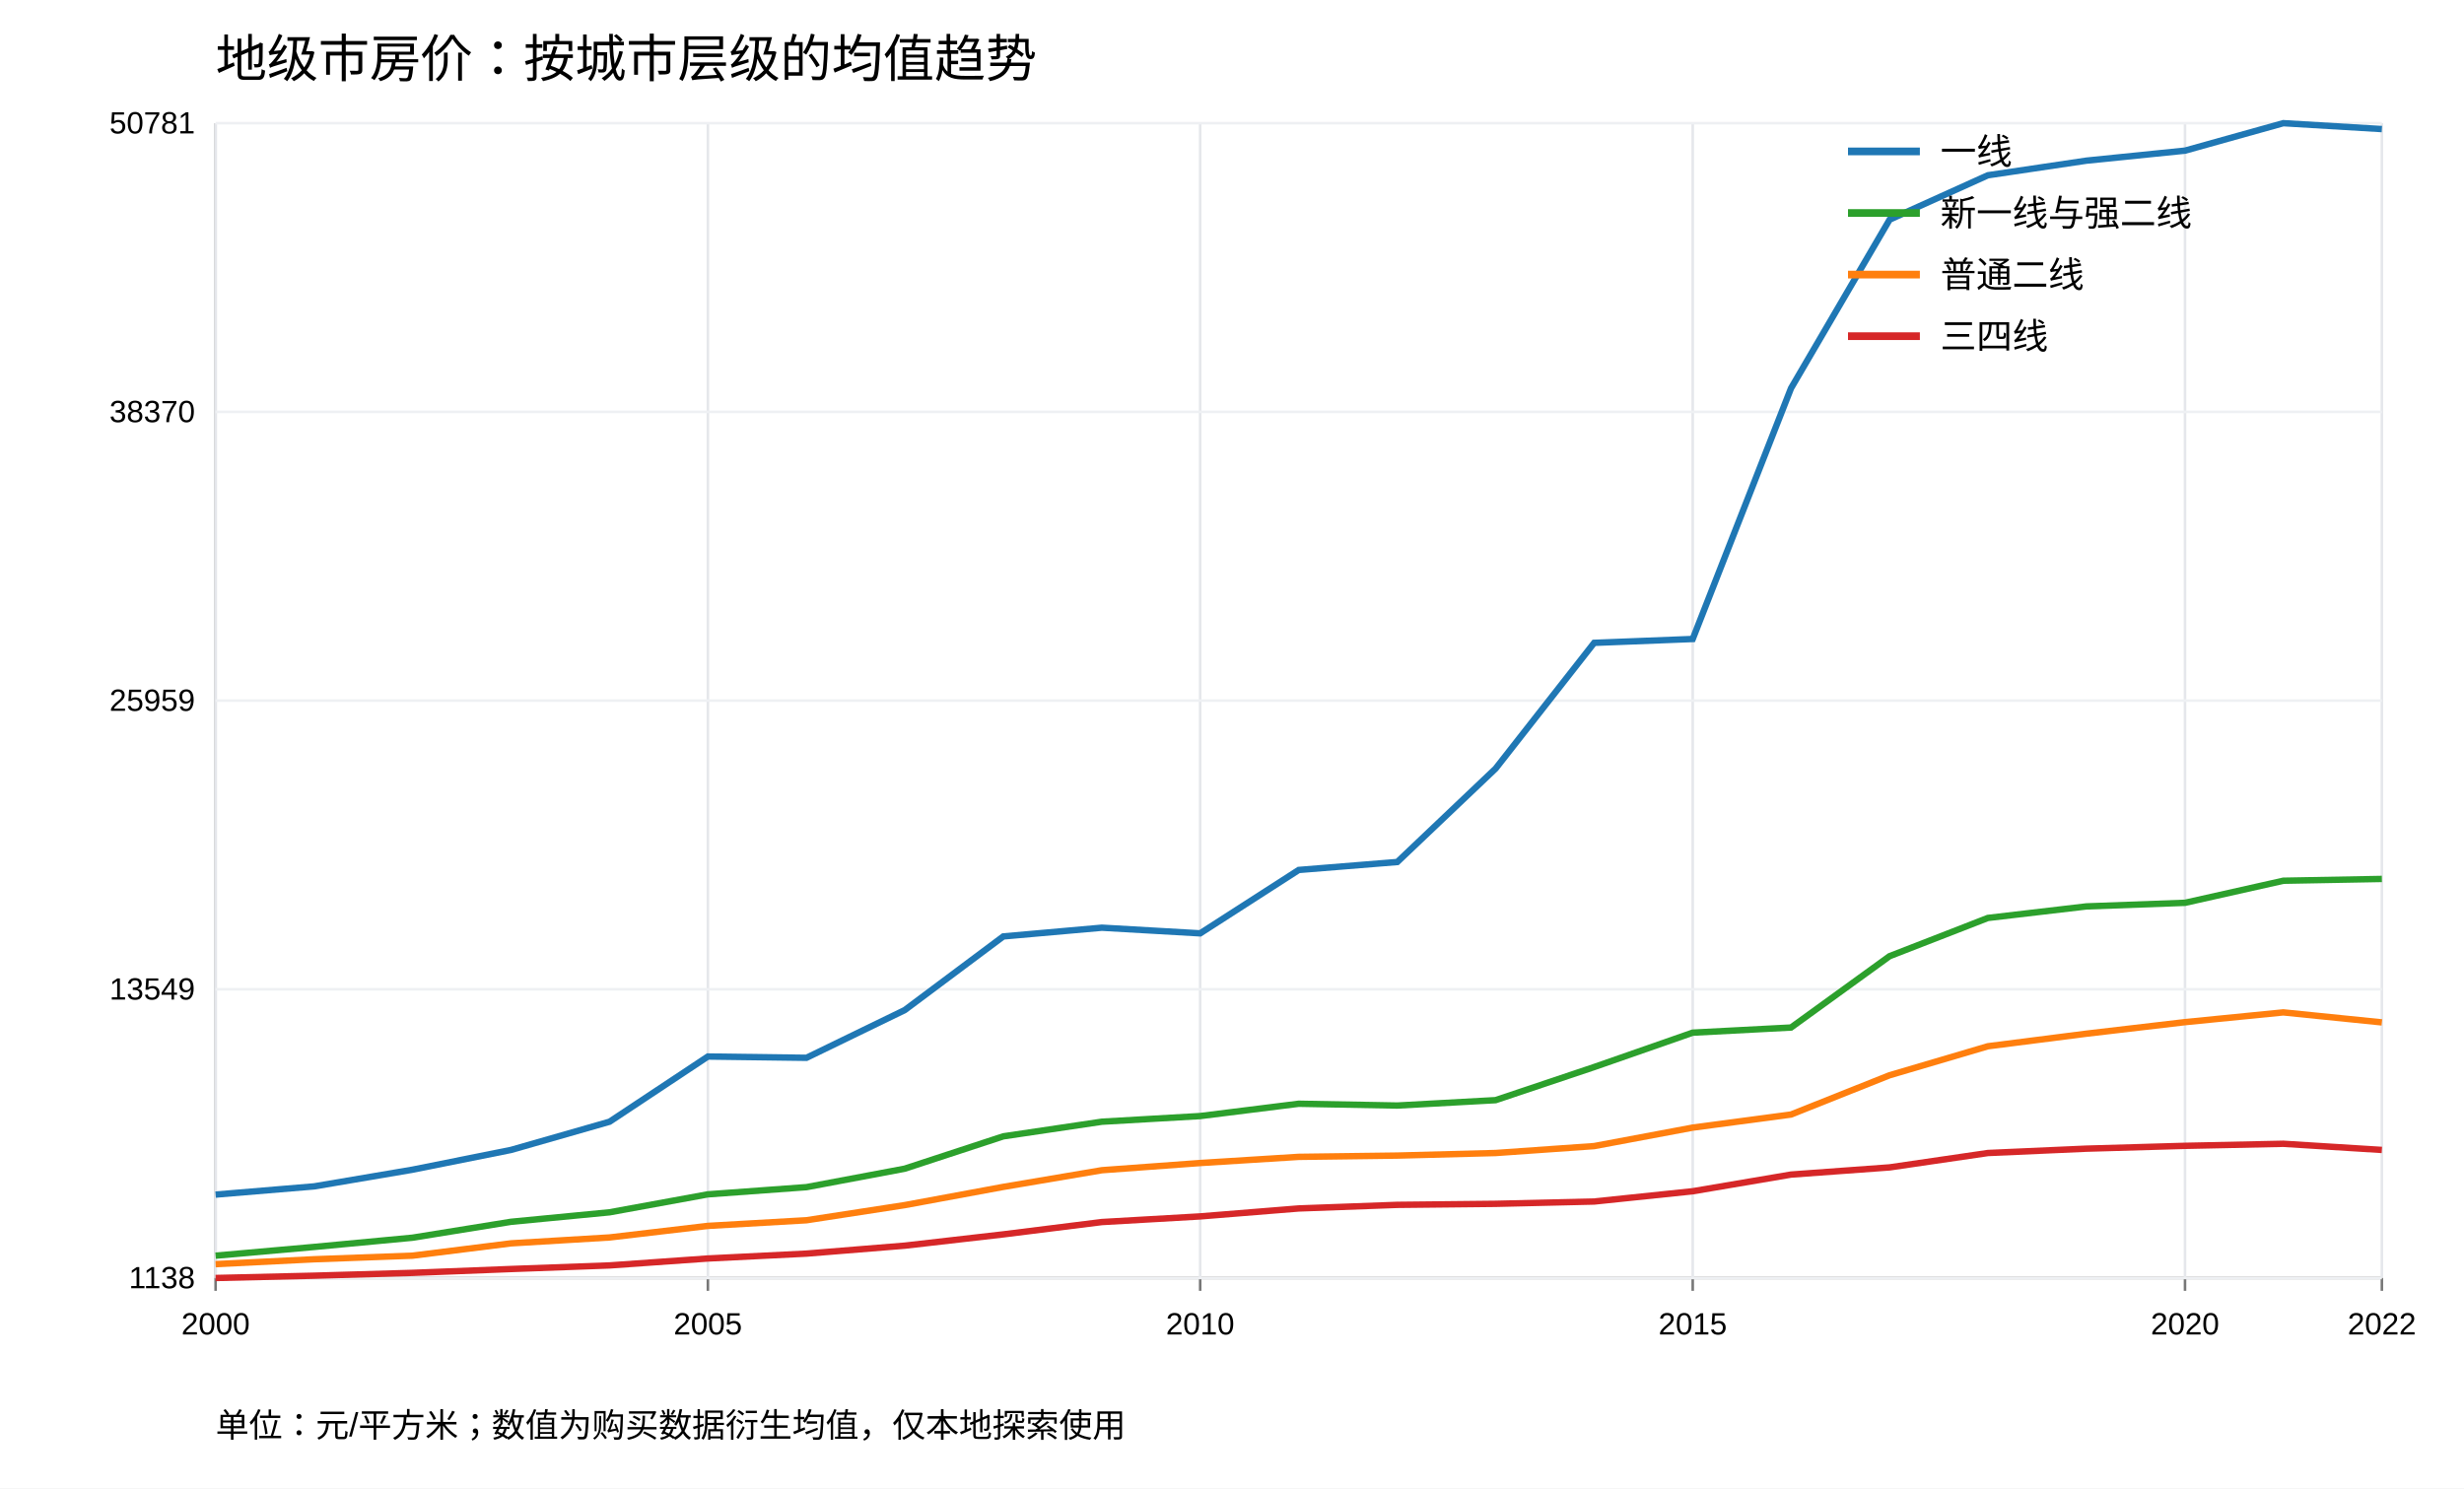
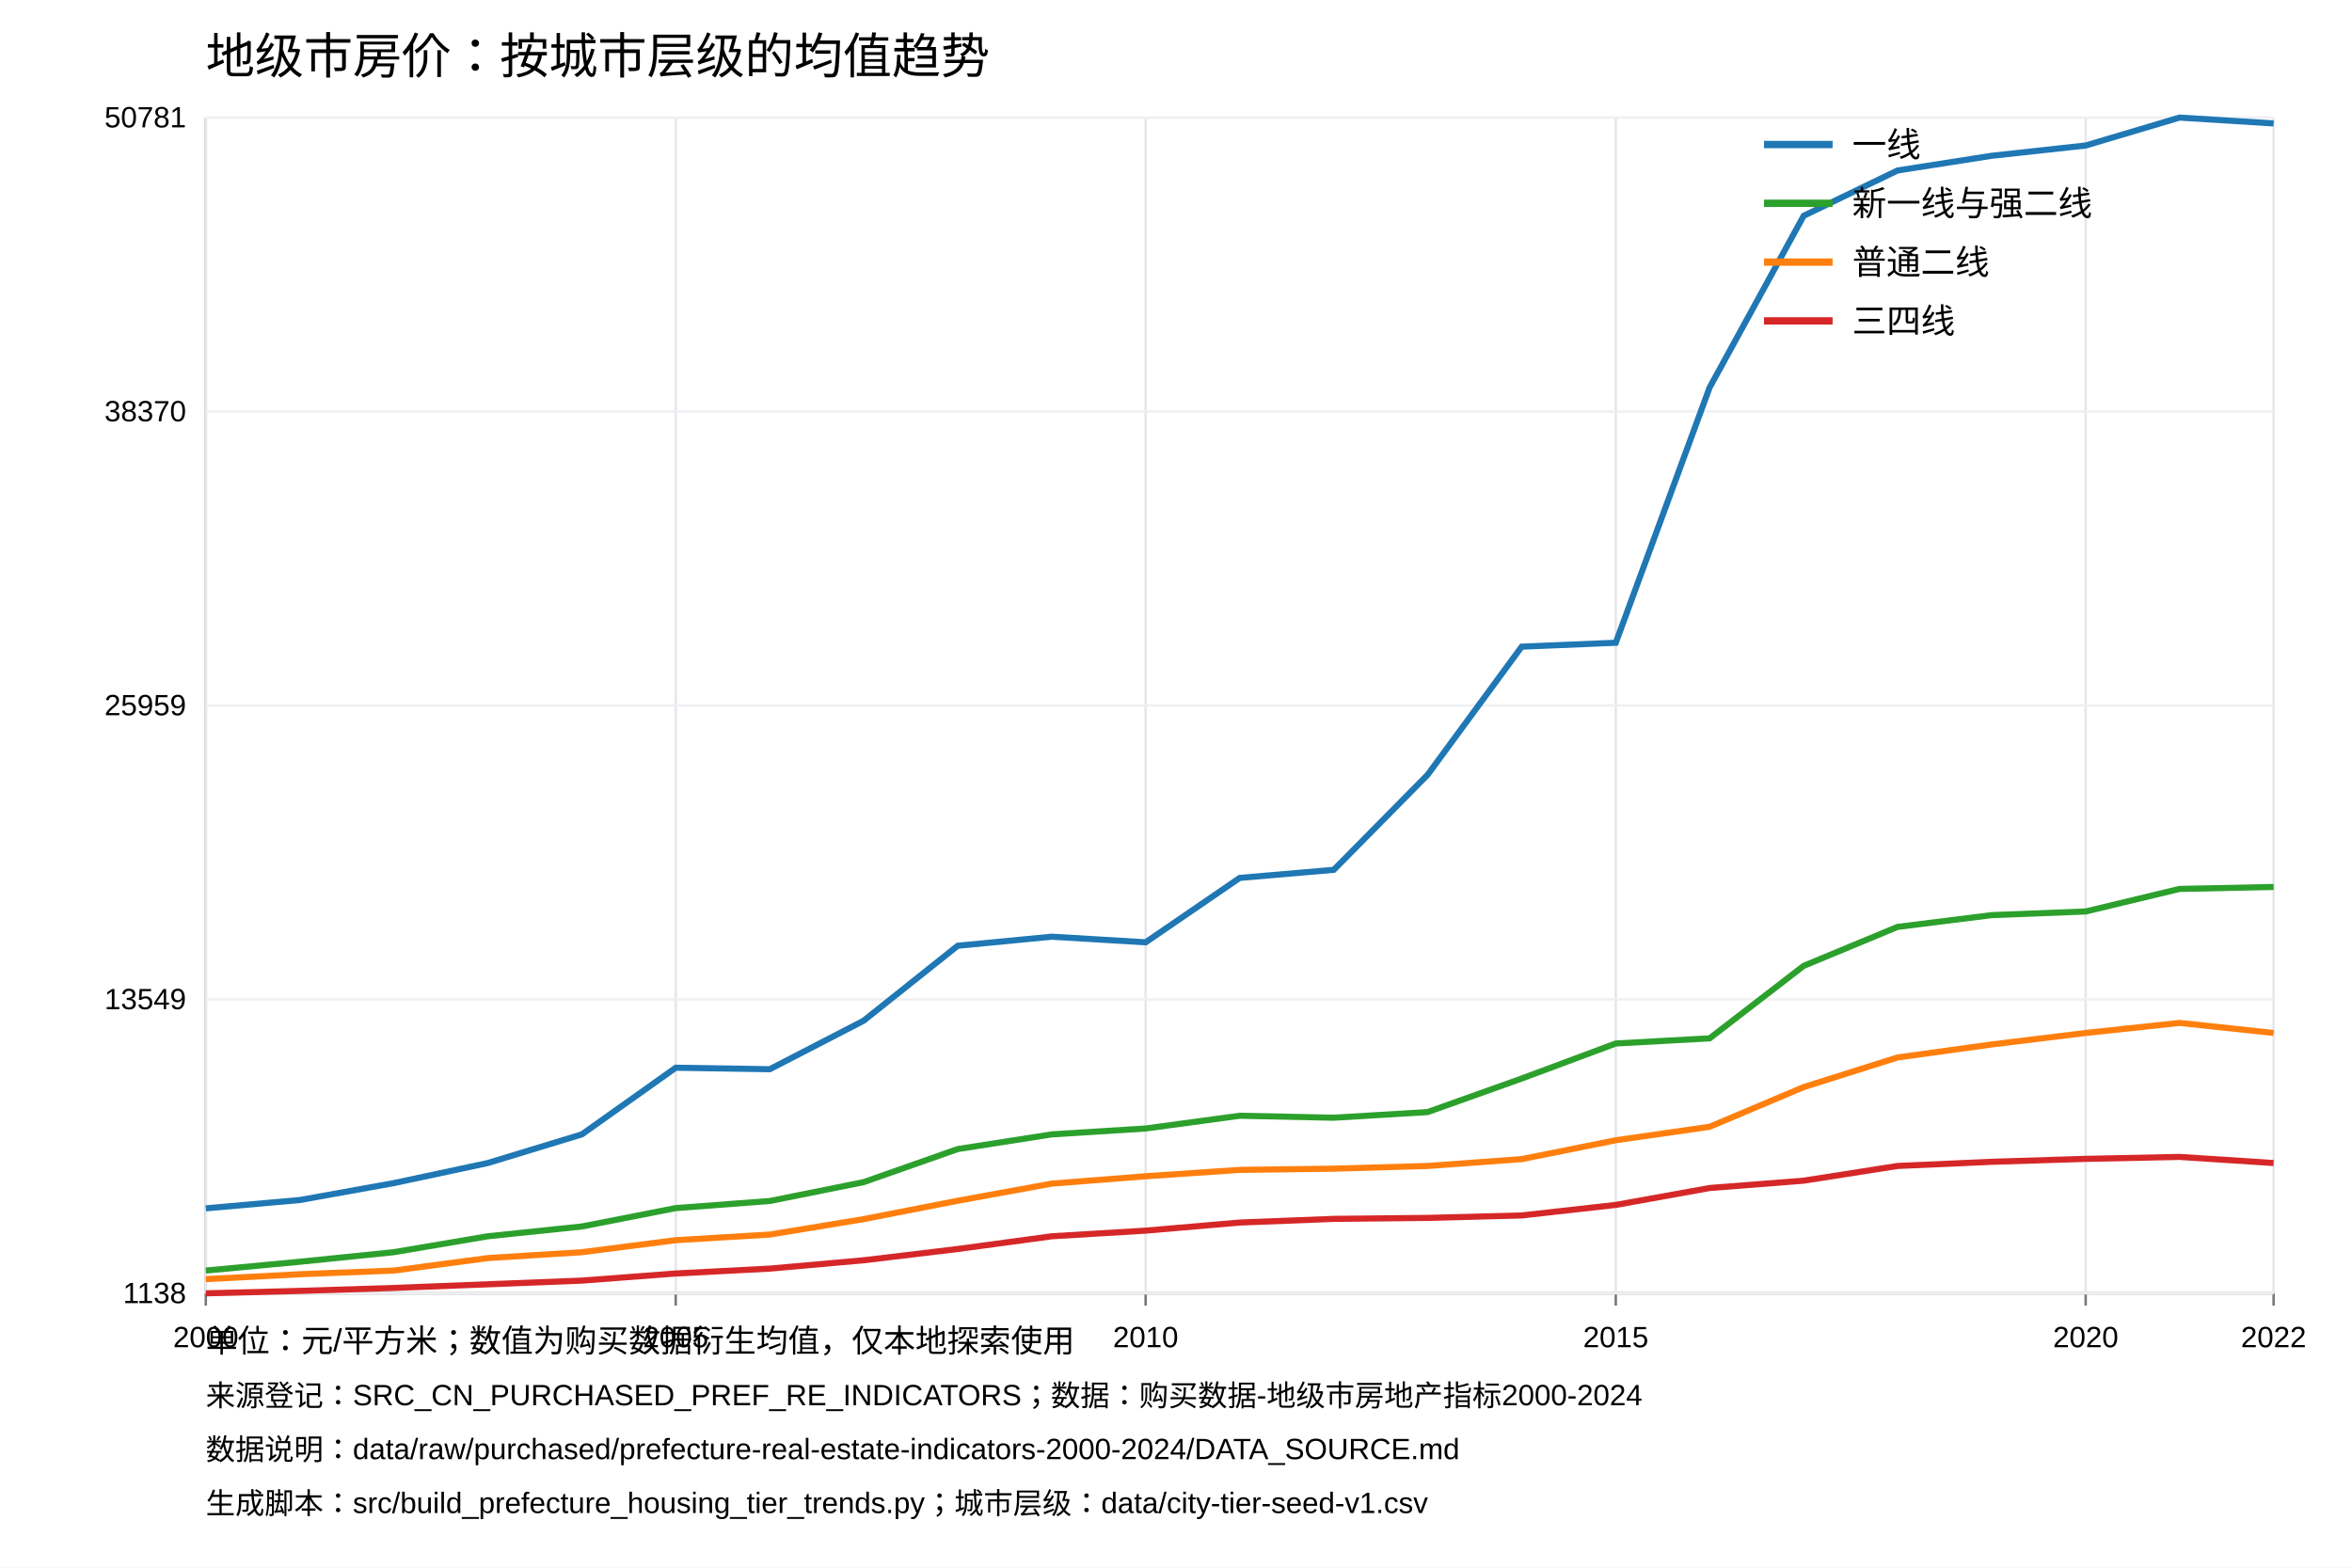
- <svg xmlns="http://www.w3.org/2000/svg" width="960" height="580" viewBox="0 0 960 580">
+ <svg xmlns="http://www.w3.org/2000/svg" width="960" height="640" viewBox="0 0 960 640">
  <rect width="100%" height="100%" fill="#ffffff" />
  <text x="84" y="30" font-size="20" font-family="Arial, sans-serif">地级市房价：按城市层级的均值趋势</text>
-   <text x="84" y="560" font-size="13" font-family="Arial, sans-serif">单位：元/平方米；数值为购买数据衍生均值，仅本地探索使用</text>
-   <line x1="84" y1="498" x2="928" y2="498" stroke="#999" stroke-width="1" />
-   <line x1="84" y1="48" x2="84" y2="498" stroke="#999" stroke-width="1" />
-   <line x1="84.0" y1="48" x2="84.0" y2="498" stroke="#e5e7eb" stroke-width="1" />
-   <line x1="84.0" y1="498" x2="84.0" y2="503" stroke="#777" stroke-width="1" />
-   <text x="84.0" y="520" text-anchor="middle" font-size="12" font-family="Arial, sans-serif">2000</text>
-   <line x1="275.8" y1="48" x2="275.8" y2="498" stroke="#e5e7eb" stroke-width="1" />
-   <line x1="275.8" y1="498" x2="275.8" y2="503" stroke="#777" stroke-width="1" />
-   <text x="275.8" y="520" text-anchor="middle" font-size="12" font-family="Arial, sans-serif">2005</text>
-   <line x1="467.6" y1="48" x2="467.6" y2="498" stroke="#e5e7eb" stroke-width="1" />
-   <line x1="467.6" y1="498" x2="467.6" y2="503" stroke="#777" stroke-width="1" />
-   <text x="467.6" y="520" text-anchor="middle" font-size="12" font-family="Arial, sans-serif">2010</text>
-   <line x1="659.5" y1="48" x2="659.5" y2="498" stroke="#e5e7eb" stroke-width="1" />
-   <line x1="659.5" y1="498" x2="659.5" y2="503" stroke="#777" stroke-width="1" />
-   <text x="659.5" y="520" text-anchor="middle" font-size="12" font-family="Arial, sans-serif">2015</text>
-   <line x1="851.3" y1="48" x2="851.3" y2="498" stroke="#e5e7eb" stroke-width="1" />
-   <line x1="851.3" y1="498" x2="851.3" y2="503" stroke="#777" stroke-width="1" />
-   <text x="851.3" y="520" text-anchor="middle" font-size="12" font-family="Arial, sans-serif">2020</text>
-   <line x1="928.0" y1="48" x2="928.0" y2="498" stroke="#e5e7eb" stroke-width="1" />
-   <line x1="928.0" y1="498" x2="928.0" y2="503" stroke="#777" stroke-width="1" />
-   <text x="928.0" y="520" text-anchor="middle" font-size="12" font-family="Arial, sans-serif">2022</text>
-   <line x1="84" y1="498.0" x2="928" y2="498.0" stroke="#eef0f3" stroke-width="1" />
-   <text x="76" y="502.0" text-anchor="end" font-size="12" font-family="Arial, sans-serif">1138</text>
-   <line x1="84" y1="385.5" x2="928" y2="385.5" stroke="#eef0f3" stroke-width="1" />
-   <text x="76" y="389.5" text-anchor="end" font-size="12" font-family="Arial, sans-serif">13549</text>
-   <line x1="84" y1="273.0" x2="928" y2="273.0" stroke="#eef0f3" stroke-width="1" />
-   <text x="76" y="277.0" text-anchor="end" font-size="12" font-family="Arial, sans-serif">25959</text>
-   <line x1="84" y1="160.5" x2="928" y2="160.5" stroke="#eef0f3" stroke-width="1" />
-   <text x="76" y="164.5" text-anchor="end" font-size="12" font-family="Arial, sans-serif">38370</text>
+   <text x="84" y="552" font-size="13" font-family="Arial, sans-serif">单位：元/平方米；数值为购买数据衍生均值，仅本地探索使用</text>
+   <text x="84" y="574" font-size="12" font-family="Arial, sans-serif">来源登记：SRC_CN_PURCHASED_PREF_RE_INDICATORS；数据：购买数据-地级市房地产指标2000-2024</text>
+   <text x="84" y="596" font-size="12" font-family="Arial, sans-serif">数据说明：data/raw/purchased/prefecture-real-estate-indicators-2000-2024/DATA_SOURCE.md</text>
+   <text x="84" y="618" font-size="12" font-family="Arial, sans-serif">生成脚本：src/build_prefecture_housing_tier_trends.py；城市层级：data/city-tier-seed-v1.csv</text>
+   <line x1="84" y1="528" x2="928" y2="528" stroke="#999" stroke-width="1" />
+   <line x1="84" y1="48" x2="84" y2="528" stroke="#999" stroke-width="1" />
+   <line x1="84.0" y1="48" x2="84.0" y2="528" stroke="#e5e7eb" stroke-width="1" />
+   <line x1="84.0" y1="528" x2="84.0" y2="533" stroke="#777" stroke-width="1" />
+   <text x="84.0" y="550" text-anchor="middle" font-size="12" font-family="Arial, sans-serif">2000</text>
+   <line x1="275.8" y1="48" x2="275.8" y2="528" stroke="#e5e7eb" stroke-width="1" />
+   <line x1="275.8" y1="528" x2="275.8" y2="533" stroke="#777" stroke-width="1" />
+   <text x="275.8" y="550" text-anchor="middle" font-size="12" font-family="Arial, sans-serif">2005</text>
+   <line x1="467.6" y1="48" x2="467.6" y2="528" stroke="#e5e7eb" stroke-width="1" />
+   <line x1="467.6" y1="528" x2="467.6" y2="533" stroke="#777" stroke-width="1" />
+   <text x="467.6" y="550" text-anchor="middle" font-size="12" font-family="Arial, sans-serif">2010</text>
+   <line x1="659.5" y1="48" x2="659.5" y2="528" stroke="#e5e7eb" stroke-width="1" />
+   <line x1="659.5" y1="528" x2="659.5" y2="533" stroke="#777" stroke-width="1" />
+   <text x="659.5" y="550" text-anchor="middle" font-size="12" font-family="Arial, sans-serif">2015</text>
+   <line x1="851.3" y1="48" x2="851.3" y2="528" stroke="#e5e7eb" stroke-width="1" />
+   <line x1="851.3" y1="528" x2="851.3" y2="533" stroke="#777" stroke-width="1" />
+   <text x="851.3" y="550" text-anchor="middle" font-size="12" font-family="Arial, sans-serif">2020</text>
+   <line x1="928.0" y1="48" x2="928.0" y2="528" stroke="#e5e7eb" stroke-width="1" />
+   <line x1="928.0" y1="528" x2="928.0" y2="533" stroke="#777" stroke-width="1" />
+   <text x="928.0" y="550" text-anchor="middle" font-size="12" font-family="Arial, sans-serif">2022</text>
+   <line x1="84" y1="528.0" x2="928" y2="528.0" stroke="#eef0f3" stroke-width="1" />
+   <text x="76" y="532.0" text-anchor="end" font-size="12" font-family="Arial, sans-serif">1138</text>
+   <line x1="84" y1="408.0" x2="928" y2="408.0" stroke="#eef0f3" stroke-width="1" />
+   <text x="76" y="412.0" text-anchor="end" font-size="12" font-family="Arial, sans-serif">13549</text>
+   <line x1="84" y1="288.0" x2="928" y2="288.0" stroke="#eef0f3" stroke-width="1" />
+   <text x="76" y="292.0" text-anchor="end" font-size="12" font-family="Arial, sans-serif">25959</text>
+   <line x1="84" y1="168.0" x2="928" y2="168.0" stroke="#eef0f3" stroke-width="1" />
+   <text x="76" y="172.0" text-anchor="end" font-size="12" font-family="Arial, sans-serif">38370</text>
  <line x1="84" y1="48.0" x2="928" y2="48.0" stroke="#eef0f3" stroke-width="1" />
  <text x="76" y="52.0" text-anchor="end" font-size="12" font-family="Arial, sans-serif">50781</text>
-   <polyline fill="none" stroke="#1f77b4" stroke-width="2.5" points="84.0,465.5 122.4,462.3 160.7,455.8 199.1,448.1 237.5,437.1 275.8,411.7 314.2,412.2 352.5,393.6 390.9,364.9 429.3,361.5 467.6,363.7 506.0,339.0 544.4,335.9 582.7,299.5 621.1,250.5 659.5,249.0 697.8,151.3 736.2,85.6 774.5,68.3 812.9,62.6 851.3,58.7 889.6,48.0 928.0,50.3" />
+   <polyline fill="none" stroke="#1f77b4" stroke-width="2.5" points="84.0,493.3 122.4,489.9 160.7,483.0 199.1,474.8 237.5,463.1 275.8,435.9 314.2,436.5 352.5,416.7 390.9,386.1 429.3,382.4 467.6,384.7 506.0,358.4 544.4,355.1 582.7,316.3 621.1,264.0 659.5,262.4 697.8,158.2 736.2,88.1 774.5,69.6 812.9,63.6 851.3,59.4 889.6,48.0 928.0,50.4" />
  <line x1="720" y1="59" x2="748" y2="59" stroke="#1f77b4" stroke-width="3" />
  <text x="756" y="64" font-size="14" font-family="Arial, sans-serif">一线</text>
-   <polyline fill="none" stroke="#2ca02c" stroke-width="2.5" points="84.0,489.3 122.4,485.9 160.7,482.3 199.1,476.1 237.5,472.4 275.8,465.4 314.2,462.6 352.5,455.4 390.9,442.8 429.3,437.1 467.6,434.9 506.0,430.1 544.4,430.8 582.7,428.7 621.1,415.8 659.5,402.4 697.8,400.4 736.2,372.6 774.5,357.7 812.9,353.2 851.3,351.8 889.6,343.2 928.0,342.5" />
+   <polyline fill="none" stroke="#2ca02c" stroke-width="2.5" points="84.0,518.7 122.4,515.1 160.7,511.2 199.1,504.7 237.5,500.7 275.8,493.2 314.2,490.3 352.5,482.6 390.9,469.1 429.3,463.1 467.6,460.7 506.0,455.5 544.4,456.3 582.7,454.0 621.1,440.3 659.5,426.0 697.8,423.9 736.2,394.3 774.5,378.4 812.9,373.6 851.3,372.1 889.6,362.9 928.0,362.1" />
  <line x1="720" y1="83" x2="748" y2="83" stroke="#2ca02c" stroke-width="3" />
  <text x="756" y="88" font-size="14" font-family="Arial, sans-serif">新一线与强二线</text>
-   <polyline fill="none" stroke="#ff7f0e" stroke-width="2.5" points="84.0,492.6 122.4,490.7 160.7,489.3 199.1,484.5 237.5,482.2 275.8,477.7 314.2,475.5 352.5,469.6 390.9,462.5 429.3,456.0 467.6,453.2 506.0,450.8 544.4,450.3 582.7,449.3 621.1,446.6 659.5,439.4 697.8,434.3 736.2,419.0 774.5,407.7 812.9,402.8 851.3,398.3 889.6,394.5 928.0,398.4" />
+   <polyline fill="none" stroke="#ff7f0e" stroke-width="2.5" points="84.0,522.2 122.4,520.2 160.7,518.7 199.1,513.6 237.5,511.2 275.8,506.3 314.2,504.0 352.5,497.7 390.9,490.2 429.3,483.2 467.6,480.2 506.0,477.6 544.4,477.1 582.7,476.0 621.1,473.2 659.5,465.5 697.8,460.0 736.2,443.8 774.5,431.7 812.9,426.4 851.3,421.7 889.6,417.6 928.0,421.7" />
  <line x1="720" y1="107" x2="748" y2="107" stroke="#ff7f0e" stroke-width="3" />
  <text x="756" y="112" font-size="14" font-family="Arial, sans-serif">普通二线</text>
-   <polyline fill="none" stroke="#d62728" stroke-width="2.5" points="84.0,498.0 122.4,497.1 160.7,496.0 199.1,494.5 237.5,493.1 275.8,490.4 314.2,488.5 352.5,485.4 390.9,481.0 429.3,476.2 467.6,474.0 506.0,470.9 544.4,469.5 582.7,469.1 621.1,468.2 659.5,464.2 697.8,457.7 736.2,454.9 774.5,449.3 812.9,447.6 851.3,446.5 889.6,445.7 928.0,448.1" />
+   <polyline fill="none" stroke="#d62728" stroke-width="2.5" points="84.0,528.0 122.4,527.0 160.7,525.8 199.1,524.3 237.5,522.8 275.8,519.9 314.2,517.9 352.5,514.5 390.9,509.9 429.3,504.7 467.6,502.4 506.0,499.1 544.4,497.6 582.7,497.2 621.1,496.2 659.5,491.9 697.8,485.0 736.2,482.0 774.5,476.0 812.9,474.3 851.3,473.1 889.6,472.3 928.0,474.8" />
  <line x1="720" y1="131" x2="748" y2="131" stroke="#d62728" stroke-width="3" />
  <text x="756" y="136" font-size="14" font-family="Arial, sans-serif">三四线</text>
</svg>
